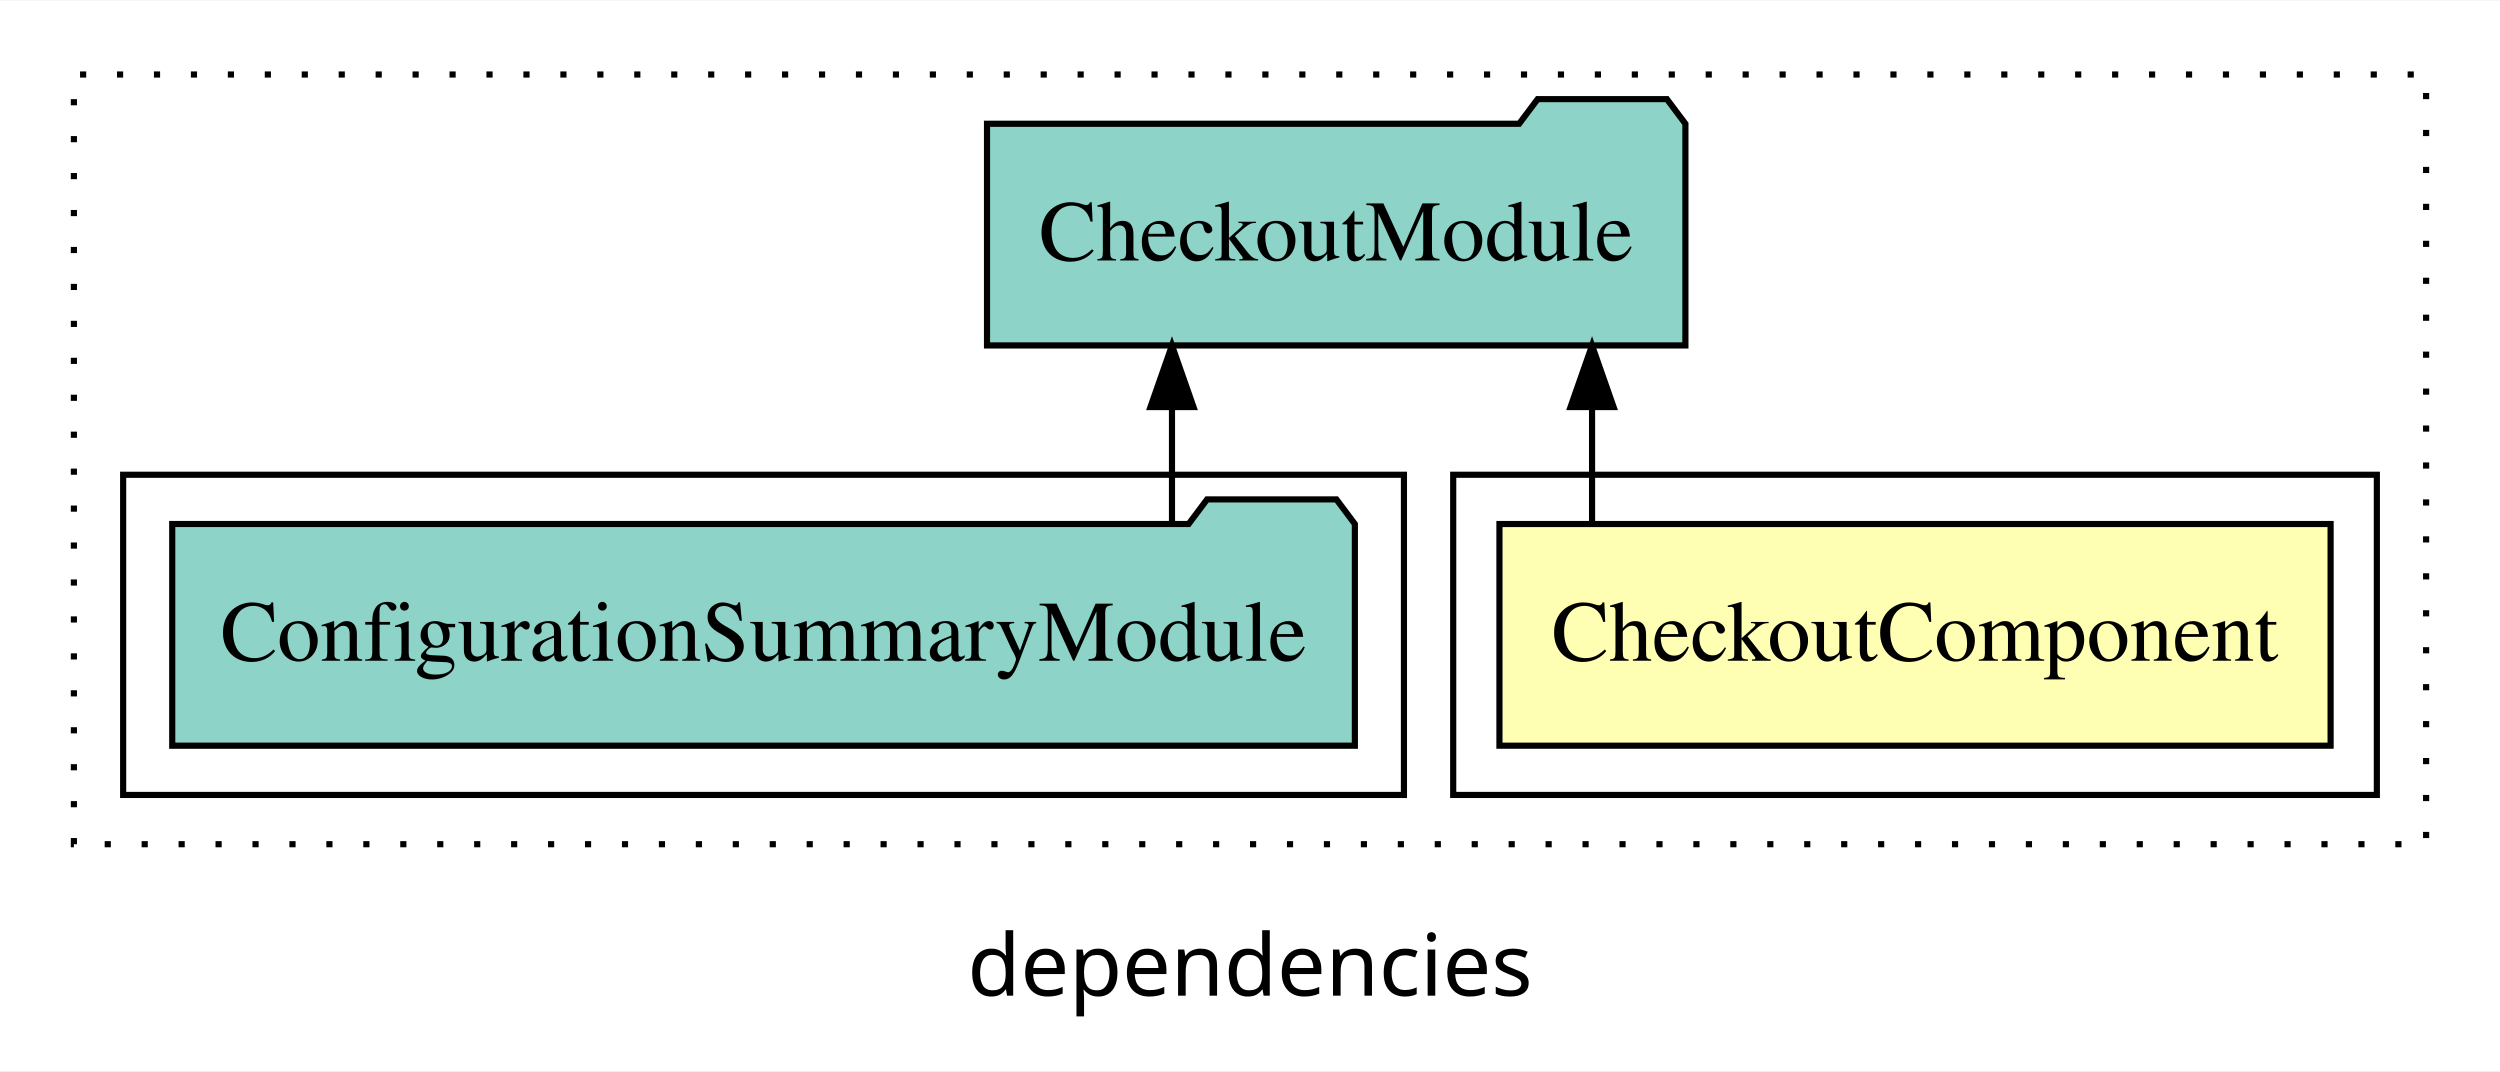
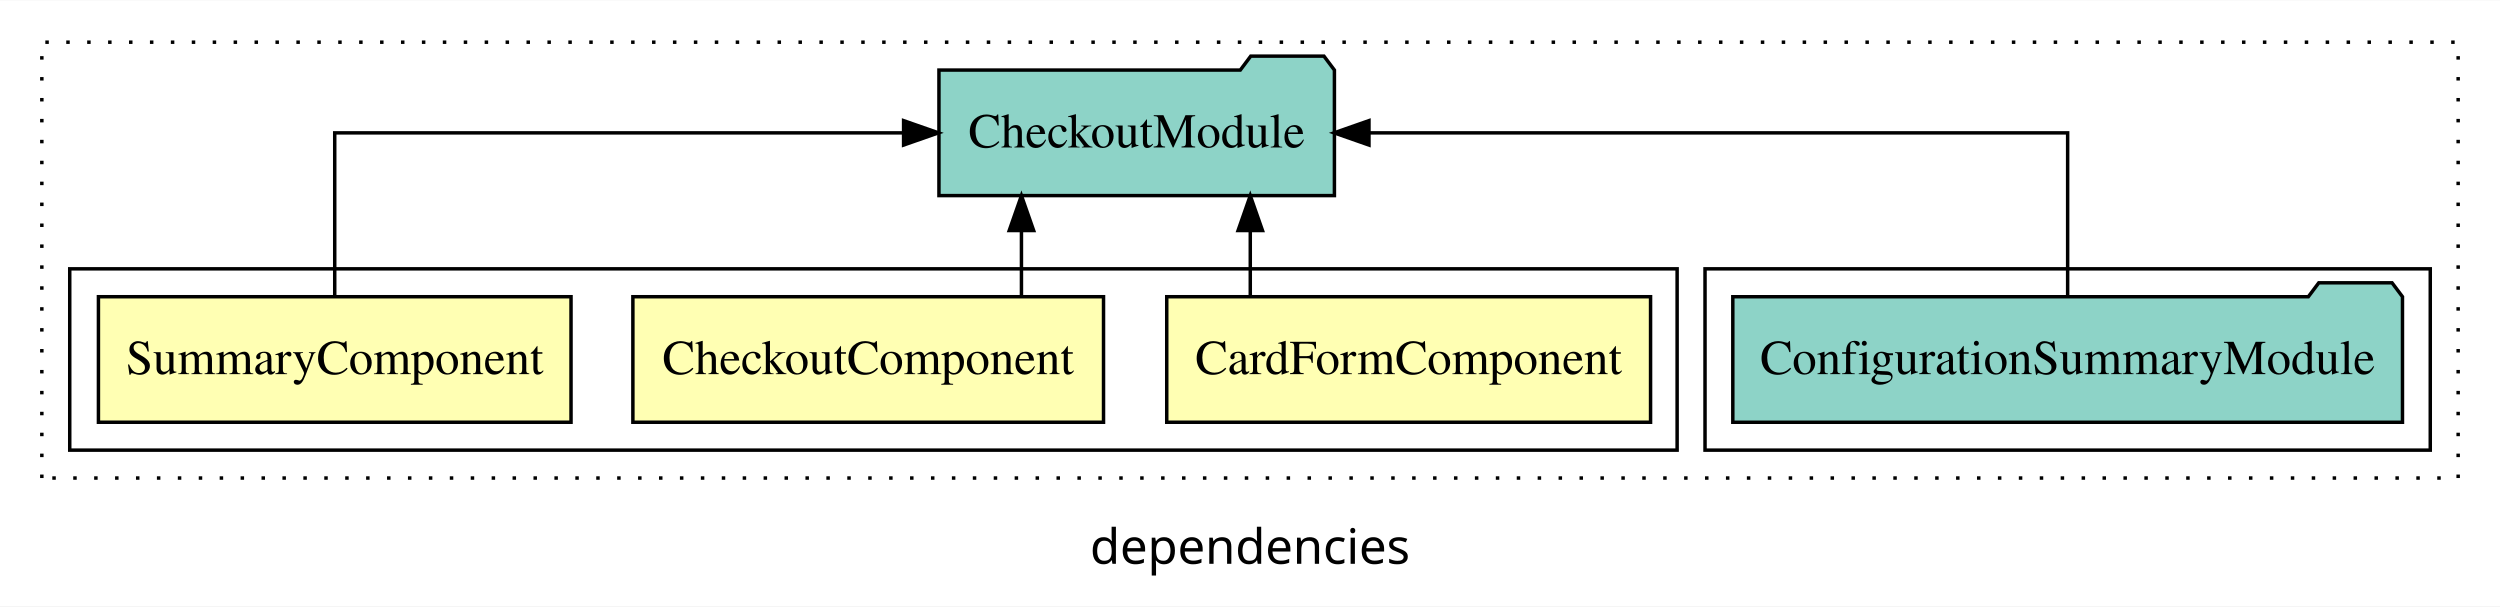
- <svg xmlns="http://www.w3.org/2000/svg" width="406pt" height="174pt" viewBox="0.00 0.00 406.00 173.80">
+ <svg xmlns="http://www.w3.org/2000/svg" width="717pt" height="174pt" viewBox="0.00 0.00 717.00 173.80">
  <g id="graph0" class="graph" transform="scale(1 1) rotate(0) translate(4 169.8)">
-     <polygon fill="white" stroke="transparent" points="-4,4 -4,-169.8 402,-169.8 402,4 -4,4" />
-     <text text-anchor="middle" x="199" y="-8.2" font-family="sans-serif" font-size="14.00">dependencies</text>
+     <polygon fill="white" stroke="transparent" points="-4,4 -4,-169.8 713,-169.8 713,4 -4,4" />
+     <text text-anchor="middle" x="354.5" y="-8.2" font-family="sans-serif" font-size="14.00">dependencies</text>
    <g id="clust1" class="cluster">
-       <polygon fill="none" stroke="black" stroke-dasharray="1,5" points="8,-32.8 8,-157.8 390,-157.8 390,-32.8 8,-32.8" />
+       <polygon fill="none" stroke="black" stroke-dasharray="1,5" points="8,-32.8 8,-157.8 701,-157.8 701,-32.8 8,-32.8" />
+     </g>
+     <g id="clust6" class="cluster">
+       <polygon fill="none" stroke="black" points="485,-40.8 485,-92.8 693,-92.8 693,-40.8 485,-40.8" />
    </g>
    <g id="clust2" class="cluster">
-       <polygon fill="none" stroke="black" points="232,-40.8 232,-92.8 382,-92.8 382,-40.8 232,-40.8" />
-     </g>
-     <g id="clust4" class="cluster">
-       <polygon fill="none" stroke="black" points="16,-40.8 16,-92.8 224,-92.8 224,-40.8 16,-40.8" />
+       <polygon fill="none" stroke="black" points="16,-40.8 16,-92.8 477,-92.8 477,-40.8 16,-40.8" />
    </g>
    <g id="node1" class="node">
-       <polygon fill="#ffffb3" stroke="black" points="374.49,-84.8 239.51,-84.8 239.51,-48.8 374.49,-48.8 374.49,-84.8" />
-       <text text-anchor="middle" x="307" y="-62.6" font-family="Times,serif" font-size="14.00">CheckoutComponent</text>
+       <polygon fill="#ffffb3" stroke="black" points="469.38,-84.8 330.62,-84.8 330.62,-48.8 469.38,-48.8 469.38,-84.8" />
+       <text text-anchor="middle" x="400" y="-62.6" font-family="Times,serif" font-size="14.00">CardFormComponent</text>
+     </g>
+     <g id="node4" class="node">
+       <polygon fill="#8dd3c7" stroke="black" points="378.71,-149.8 375.71,-153.8 354.71,-153.8 351.71,-149.8 265.29,-149.8 265.29,-113.8 378.71,-113.8 378.71,-149.8" />
+       <text text-anchor="middle" x="322" y="-127.6" font-family="Times,serif" font-size="14.00">CheckoutModule</text>
+     </g>
+     <g id="edge1" class="edge">
+       <path fill="none" stroke="black" d="M354.58,-84.91C354.58,-84.91 354.58,-103.79 354.58,-103.79" />
+       <polygon fill="black" stroke="black" points="351.08,-103.79 354.58,-113.79 358.08,-103.79 351.08,-103.79" />
    </g>
    <g id="node2" class="node">
-       <polygon fill="#8dd3c7" stroke="black" points="269.71,-149.8 266.71,-153.8 245.71,-153.8 242.71,-149.8 156.29,-149.8 156.29,-113.8 269.71,-113.8 269.71,-149.8" />
-       <text text-anchor="middle" x="213" y="-127.6" font-family="Times,serif" font-size="14.00">CheckoutModule</text>
+       <polygon fill="#ffffb3" stroke="black" points="312.49,-84.8 177.51,-84.8 177.51,-48.8 312.49,-48.8 312.49,-84.8" />
+       <text text-anchor="middle" x="245" y="-62.6" font-family="Times,serif" font-size="14.00">CheckoutComponent</text>
    </g>
-     <g id="edge1" class="edge">
-       <path fill="none" stroke="black" d="M254.55,-84.91C254.55,-84.91 254.55,-103.79 254.55,-103.79" />
-       <polygon fill="black" stroke="black" points="251.05,-103.79 254.55,-113.79 258.05,-103.79 251.05,-103.79" />
+     <g id="edge2" class="edge">
+       <path fill="none" stroke="black" d="M288.95,-84.91C288.95,-84.91 288.95,-103.79 288.95,-103.79" />
+       <polygon fill="black" stroke="black" points="285.45,-103.79 288.95,-113.79 292.45,-103.79 285.45,-103.79" />
    </g>
    <g id="node3" class="node">
-       <polygon fill="#8dd3c7" stroke="black" points="216.03,-84.8 213.03,-88.8 192.03,-88.8 189.03,-84.8 23.97,-84.8 23.97,-48.8 216.03,-48.8 216.03,-84.8" />
-       <text text-anchor="middle" x="120" y="-62.6" font-family="Times,serif" font-size="14.00">ConfigurationSummaryModule</text>
+       <polygon fill="#ffffb3" stroke="black" points="159.77,-84.8 24.23,-84.8 24.23,-48.8 159.77,-48.8 159.77,-84.8" />
+       <text text-anchor="middle" x="92" y="-62.6" font-family="Times,serif" font-size="14.00">SummaryComponent</text>
    </g>
-     <g id="edge2" class="edge">
-       <path fill="none" stroke="black" d="M186.33,-84.91C186.33,-84.91 186.33,-103.79 186.33,-103.79" />
-       <polygon fill="black" stroke="black" points="182.83,-103.79 186.33,-113.79 189.83,-103.79 182.83,-103.79" />
+     <g id="edge3" class="edge">
+       <path fill="none" stroke="black" d="M92,-84.91C92,-104.14 92,-131.8 92,-131.8 92,-131.8 255.15,-131.8 255.15,-131.8" />
+       <polygon fill="black" stroke="black" points="255.15,-135.3 265.15,-131.8 255.15,-128.3 255.15,-135.3" />
+     </g>
+     <g id="node5" class="node">
+       <polygon fill="#8dd3c7" stroke="black" points="685.03,-84.8 682.03,-88.8 661.03,-88.8 658.03,-84.8 492.97,-84.8 492.97,-48.8 685.03,-48.8 685.03,-84.8" />
+       <text text-anchor="middle" x="589" y="-62.6" font-family="Times,serif" font-size="14.00">ConfigurationSummaryModule</text>
+     </g>
+     <g id="edge4" class="edge">
+       <path fill="none" stroke="black" d="M589,-84.91C589,-104.14 589,-131.8 589,-131.8 589,-131.8 388.62,-131.8 388.62,-131.8" />
+       <polygon fill="black" stroke="black" points="388.62,-128.3 378.62,-131.8 388.62,-135.3 388.62,-128.3" />
    </g>
  </g>
</svg>
